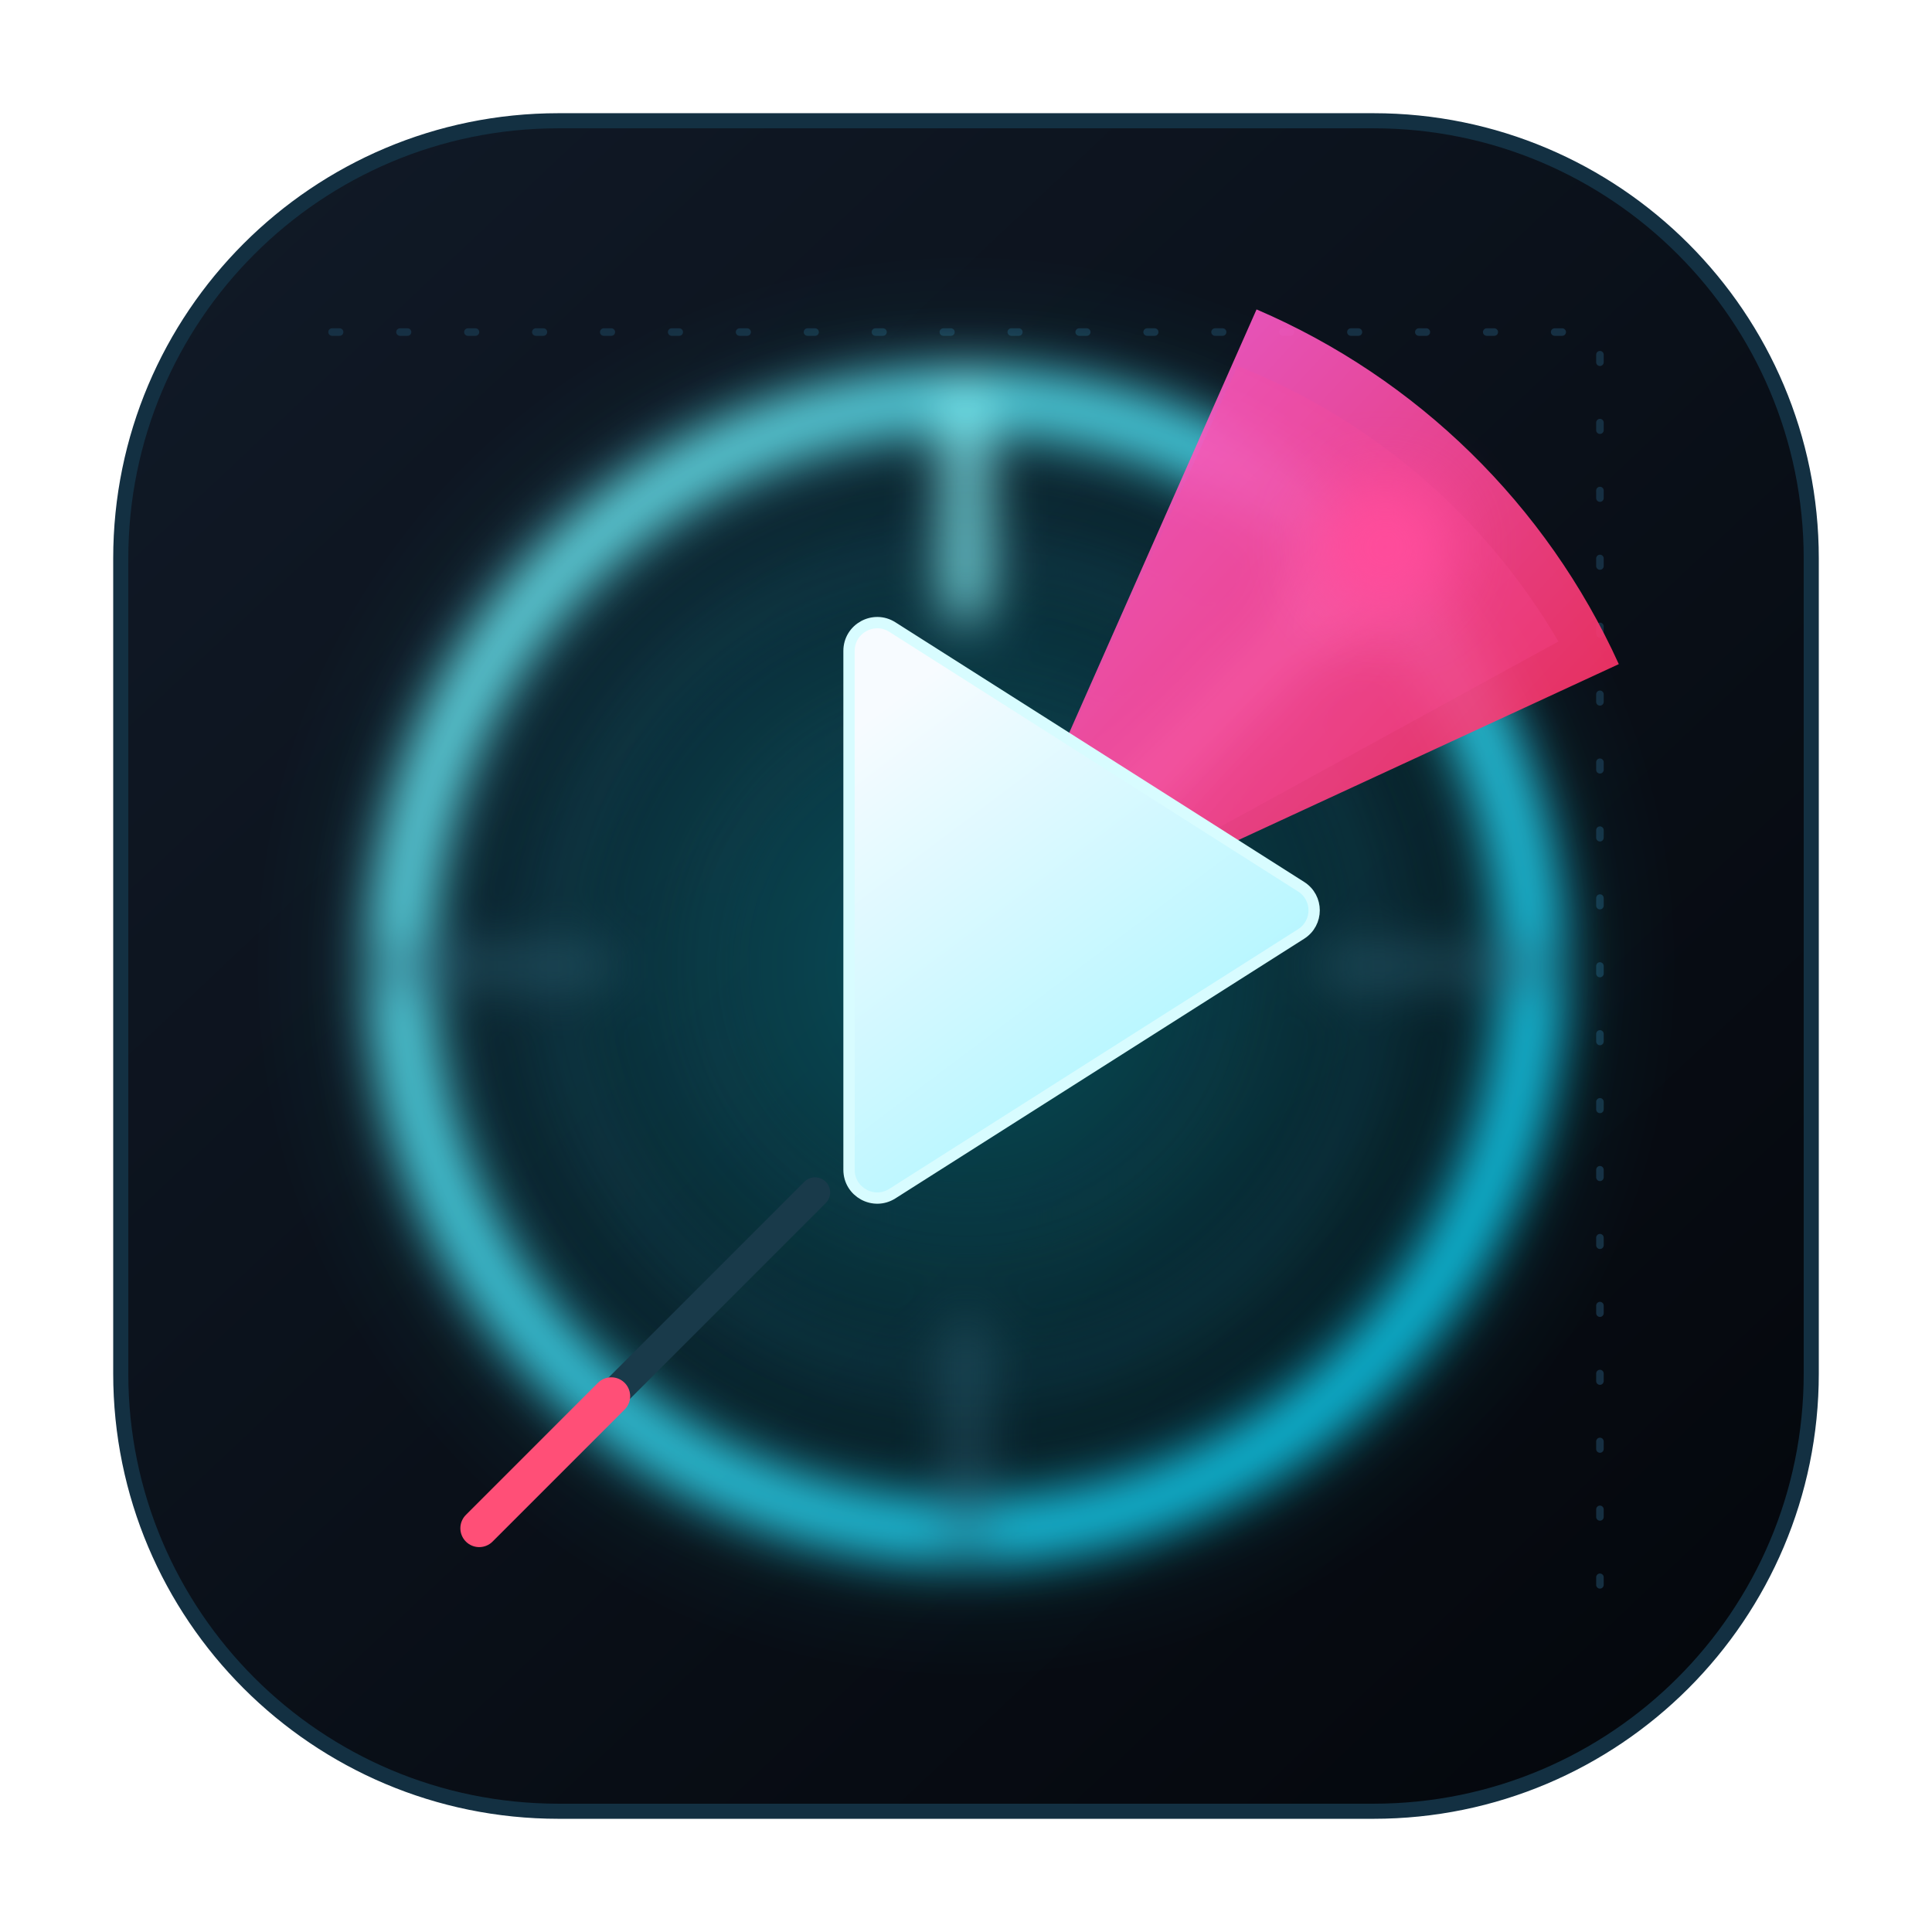
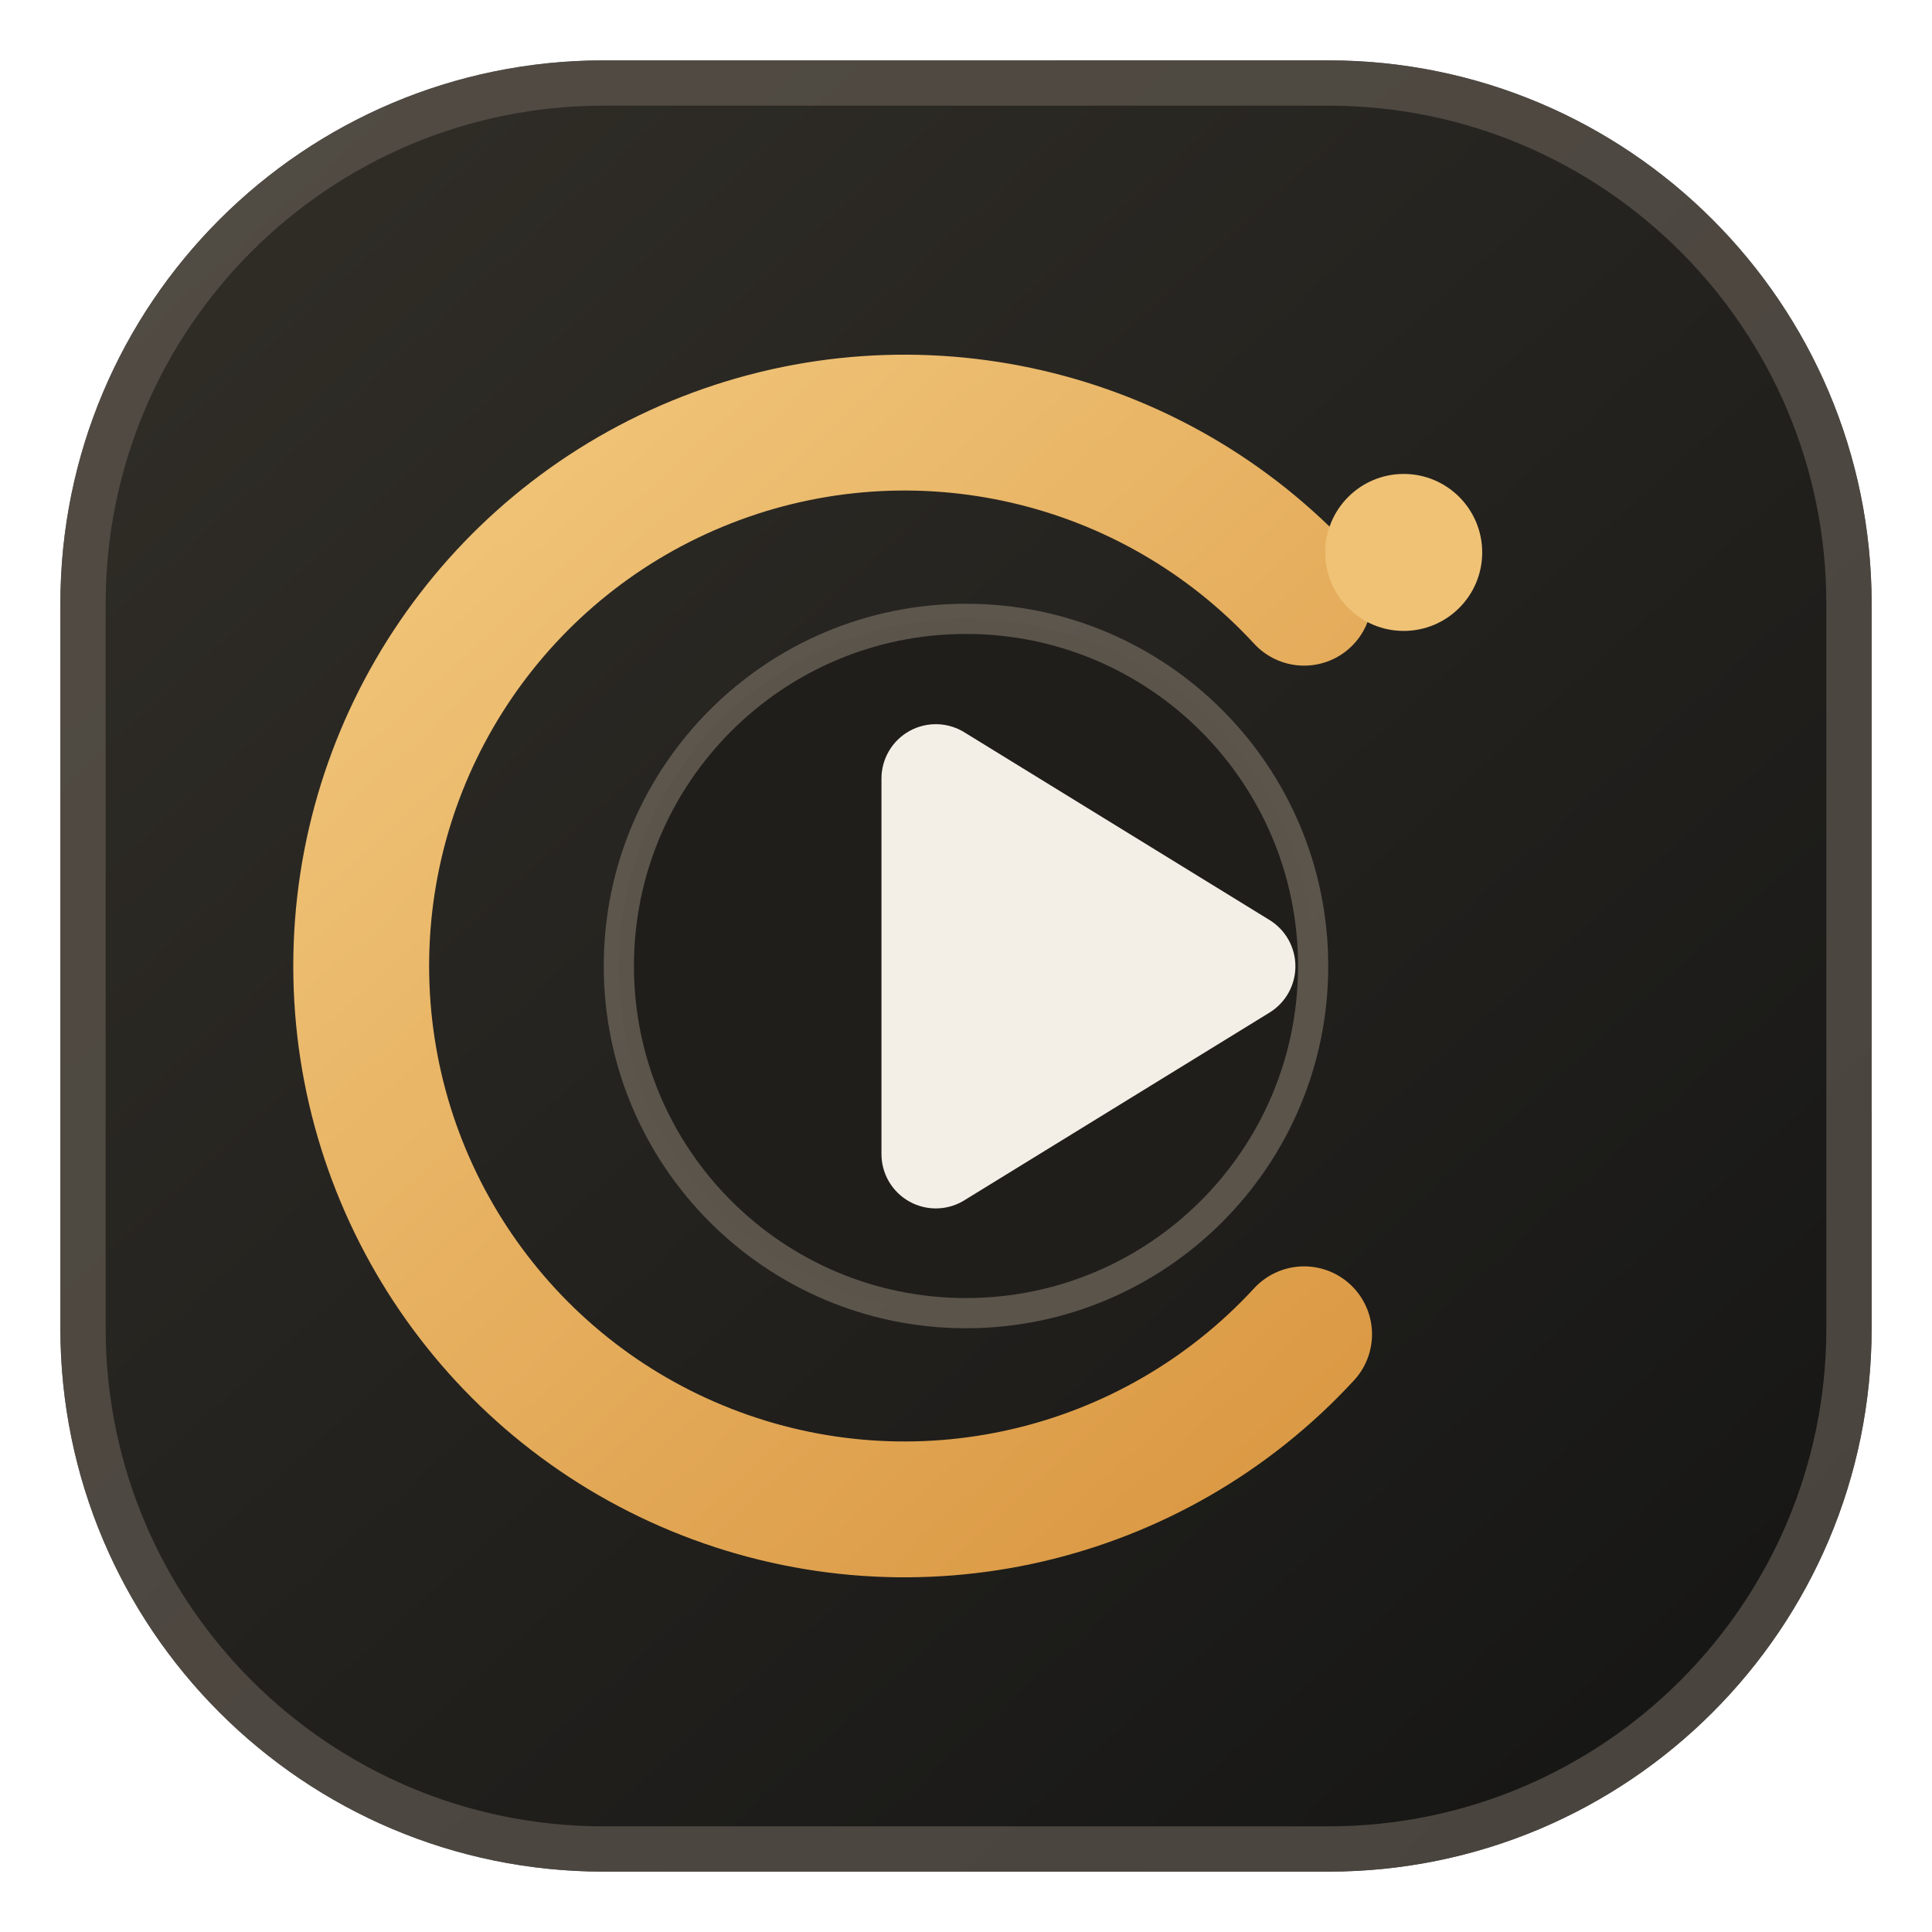
- <svg xmlns="http://www.w3.org/2000/svg" width="512" height="512" viewBox="0 0 512 512" fill="none">
+ <svg xmlns="http://www.w3.org/2000/svg" viewBox="0 0 64 64">
  <defs>
-     <linearGradient id="bgGradient" x1="64" y1="56" x2="454" y2="470" gradientUnits="userSpaceOnUse">
-       <stop stop-color="#101926" />
-       <stop offset="1" stop-color="#04070C" />
+     <linearGradient id="surface" x1="8" y1="6" x2="56" y2="59" gradientUnits="userSpaceOnUse">
+       <stop stop-color="#302d27" />
+       <stop offset="1" stop-color="#161615" />
    </linearGradient>
-     <linearGradient id="ringGradient" x1="114" y1="128" x2="399" y2="391" gradientUnits="userSpaceOnUse">
-       <stop stop-color="#7CF7FF" />
-       <stop offset="1" stop-color="#00D7FF" />
+     <linearGradient id="amber" x1="18" y1="16" x2="48" y2="49" gradientUnits="userSpaceOnUse">
+       <stop stop-color="#efc276" />
+       <stop offset="1" stop-color="#d9953f" />
    </linearGradient>
-     <linearGradient id="playGradient" x1="228" y1="192" x2="332" y2="330" gradientUnits="userSpaceOnUse">
-       <stop stop-color="#F7FBFF" />
-       <stop offset="1" stop-color="#98F4FF" />
-     </linearGradient>
-     <linearGradient id="accentGradient" x1="301" y1="110" x2="407" y2="208" gradientUnits="userSpaceOnUse">
-       <stop stop-color="#FF5BCB" />
-       <stop offset="1" stop-color="#FF3366" />
-     </linearGradient>
-     <radialGradient id="glowGradient" cx="0" cy="0" r="1" gradientUnits="userSpaceOnUse" gradientTransform="translate(256 256) rotate(90) scale(188)">
-       <stop stop-color="#00EEFF" stop-opacity="0.28" />
-       <stop offset="1" stop-color="#00EEFF" stop-opacity="0" />
-     </radialGradient>
-     <filter id="cyanGlow" x="50" y="50" width="412" height="412" filterUnits="userSpaceOnUse" color-interpolation-filters="sRGB">
-       <feFlood flood-opacity="0" result="BackgroundImageFix" />
-       <feBlend mode="normal" in="SourceGraphic" in2="BackgroundImageFix" result="shape" />
-       <feGaussianBlur stdDeviation="7" result="effect1_foregroundBlur" />
-     </filter>
-     <filter id="pinkGlow" x="270" y="76" width="164" height="164" filterUnits="userSpaceOnUse" color-interpolation-filters="sRGB">
-       <feFlood flood-opacity="0" result="BackgroundImageFix" />
-       <feBlend mode="normal" in="SourceGraphic" in2="BackgroundImageFix" result="shape" />
-       <feGaussianBlur stdDeviation="8" result="effect1_foregroundBlur" />
-     </filter>
  </defs>
-   <rect x="32" y="32" width="448" height="448" rx="116" fill="url(#bgGradient)" />
-   <rect x="32" y="32" width="448" height="448" rx="116" stroke="#133042" stroke-width="4" />
-   <path d="M88 88H424V424" stroke="#173347" stroke-width="2" stroke-linecap="round" stroke-dasharray="2 16" opacity="0.9" />
-   <circle cx="256" cy="256" r="188" fill="url(#glowGradient)" />
-   <g filter="url(#cyanGlow)">
-     <circle cx="256" cy="256" r="150" stroke="url(#ringGradient)" stroke-width="16" opacity="0.9" />
-     <circle cx="256" cy="256" r="108" stroke="#1E5268" stroke-width="2" opacity="0.9" />
-     <circle cx="256" cy="256" r="70" stroke="#173D4D" stroke-width="2" opacity="0.95" />
-     <path d="M256 104V160" stroke="#8BFAFF" stroke-width="10" stroke-linecap="round" />
-     <path d="M256 352V408" stroke="#2C6073" stroke-width="6" stroke-linecap="round" />
-     <path d="M104 256H160" stroke="#2C6073" stroke-width="6" stroke-linecap="round" />
-     <path d="M352 256H408" stroke="#2C6073" stroke-width="6" stroke-linecap="round" />
-     <path d="M256 256L352 160" stroke="#7CF7FF" stroke-width="12" stroke-linecap="round" />
-     <circle cx="352" cy="160" r="13" fill="#7CF7FF" />
-   </g>
-   <path d="M256 256L333 82A186 186 0 0 1 429 176L256 256Z" fill="url(#accentGradient)" fill-opacity="0.9" />
-   <path d="M256 256L328 97A172 172 0 0 1 413 170L256 256Z" fill="#FF4C9B" fill-opacity="0.2" />
-   <path d="M225 172.5C225 166.586 231.511 163.02 236.482 166.177L344.816 234.991C349.407 237.906 349.407 244.594 344.816 247.509L236.482 316.323C231.511 319.48 225 315.914 225 310V172.5Z" fill="url(#playGradient)" />
-   <path d="M225 172.5C225 166.586 231.511 163.02 236.482 166.177L344.816 234.991C349.407 237.906 349.407 244.594 344.816 247.509L236.482 316.323C231.511 319.48 225 315.914 225 310V172.5Z" stroke="#D8FCFF" stroke-width="3" />
-   <path d="M144 388L216 316" stroke="#193A4A" stroke-width="8" stroke-linecap="round" />
-   <path d="M127 405L162 370" stroke="#FF4F77" stroke-width="10" stroke-linecap="round" />
-   <g filter="url(#pinkGlow)">
-     <circle cx="367" cy="145" r="18" fill="#FF4C9B" />
-   </g>
+   <rect x="2" y="2" width="60" height="60" rx="18" fill="url(#surface)" />
+   <rect x="2.75" y="2.75" width="58.5" height="58.5" rx="17.25" fill="none" stroke="#5d574e" stroke-opacity=".72" stroke-width="1.5" />
+   <path d="M43.2 19.8a18 18 0 1 0 0 24.4" fill="none" stroke="url(#amber)" stroke-linecap="round" stroke-width="4.5" />
+   <circle cx="32" cy="32" r="11.5" fill="#201e1b" stroke="#746c60" stroke-opacity=".7" />
+   <path d="M29.2 25.8a1.8 1.8 0 0 1 2.78-1.52l10.08 6.2a1.8 1.8 0 0 1 0 3.06l-10.08 6.2a1.8 1.8 0 0 1-2.78-1.53V25.8Z" fill="#f4efe6" />
+   <circle cx="46.5" cy="18.3" r="2.6" fill="#efc276" />
</svg>
